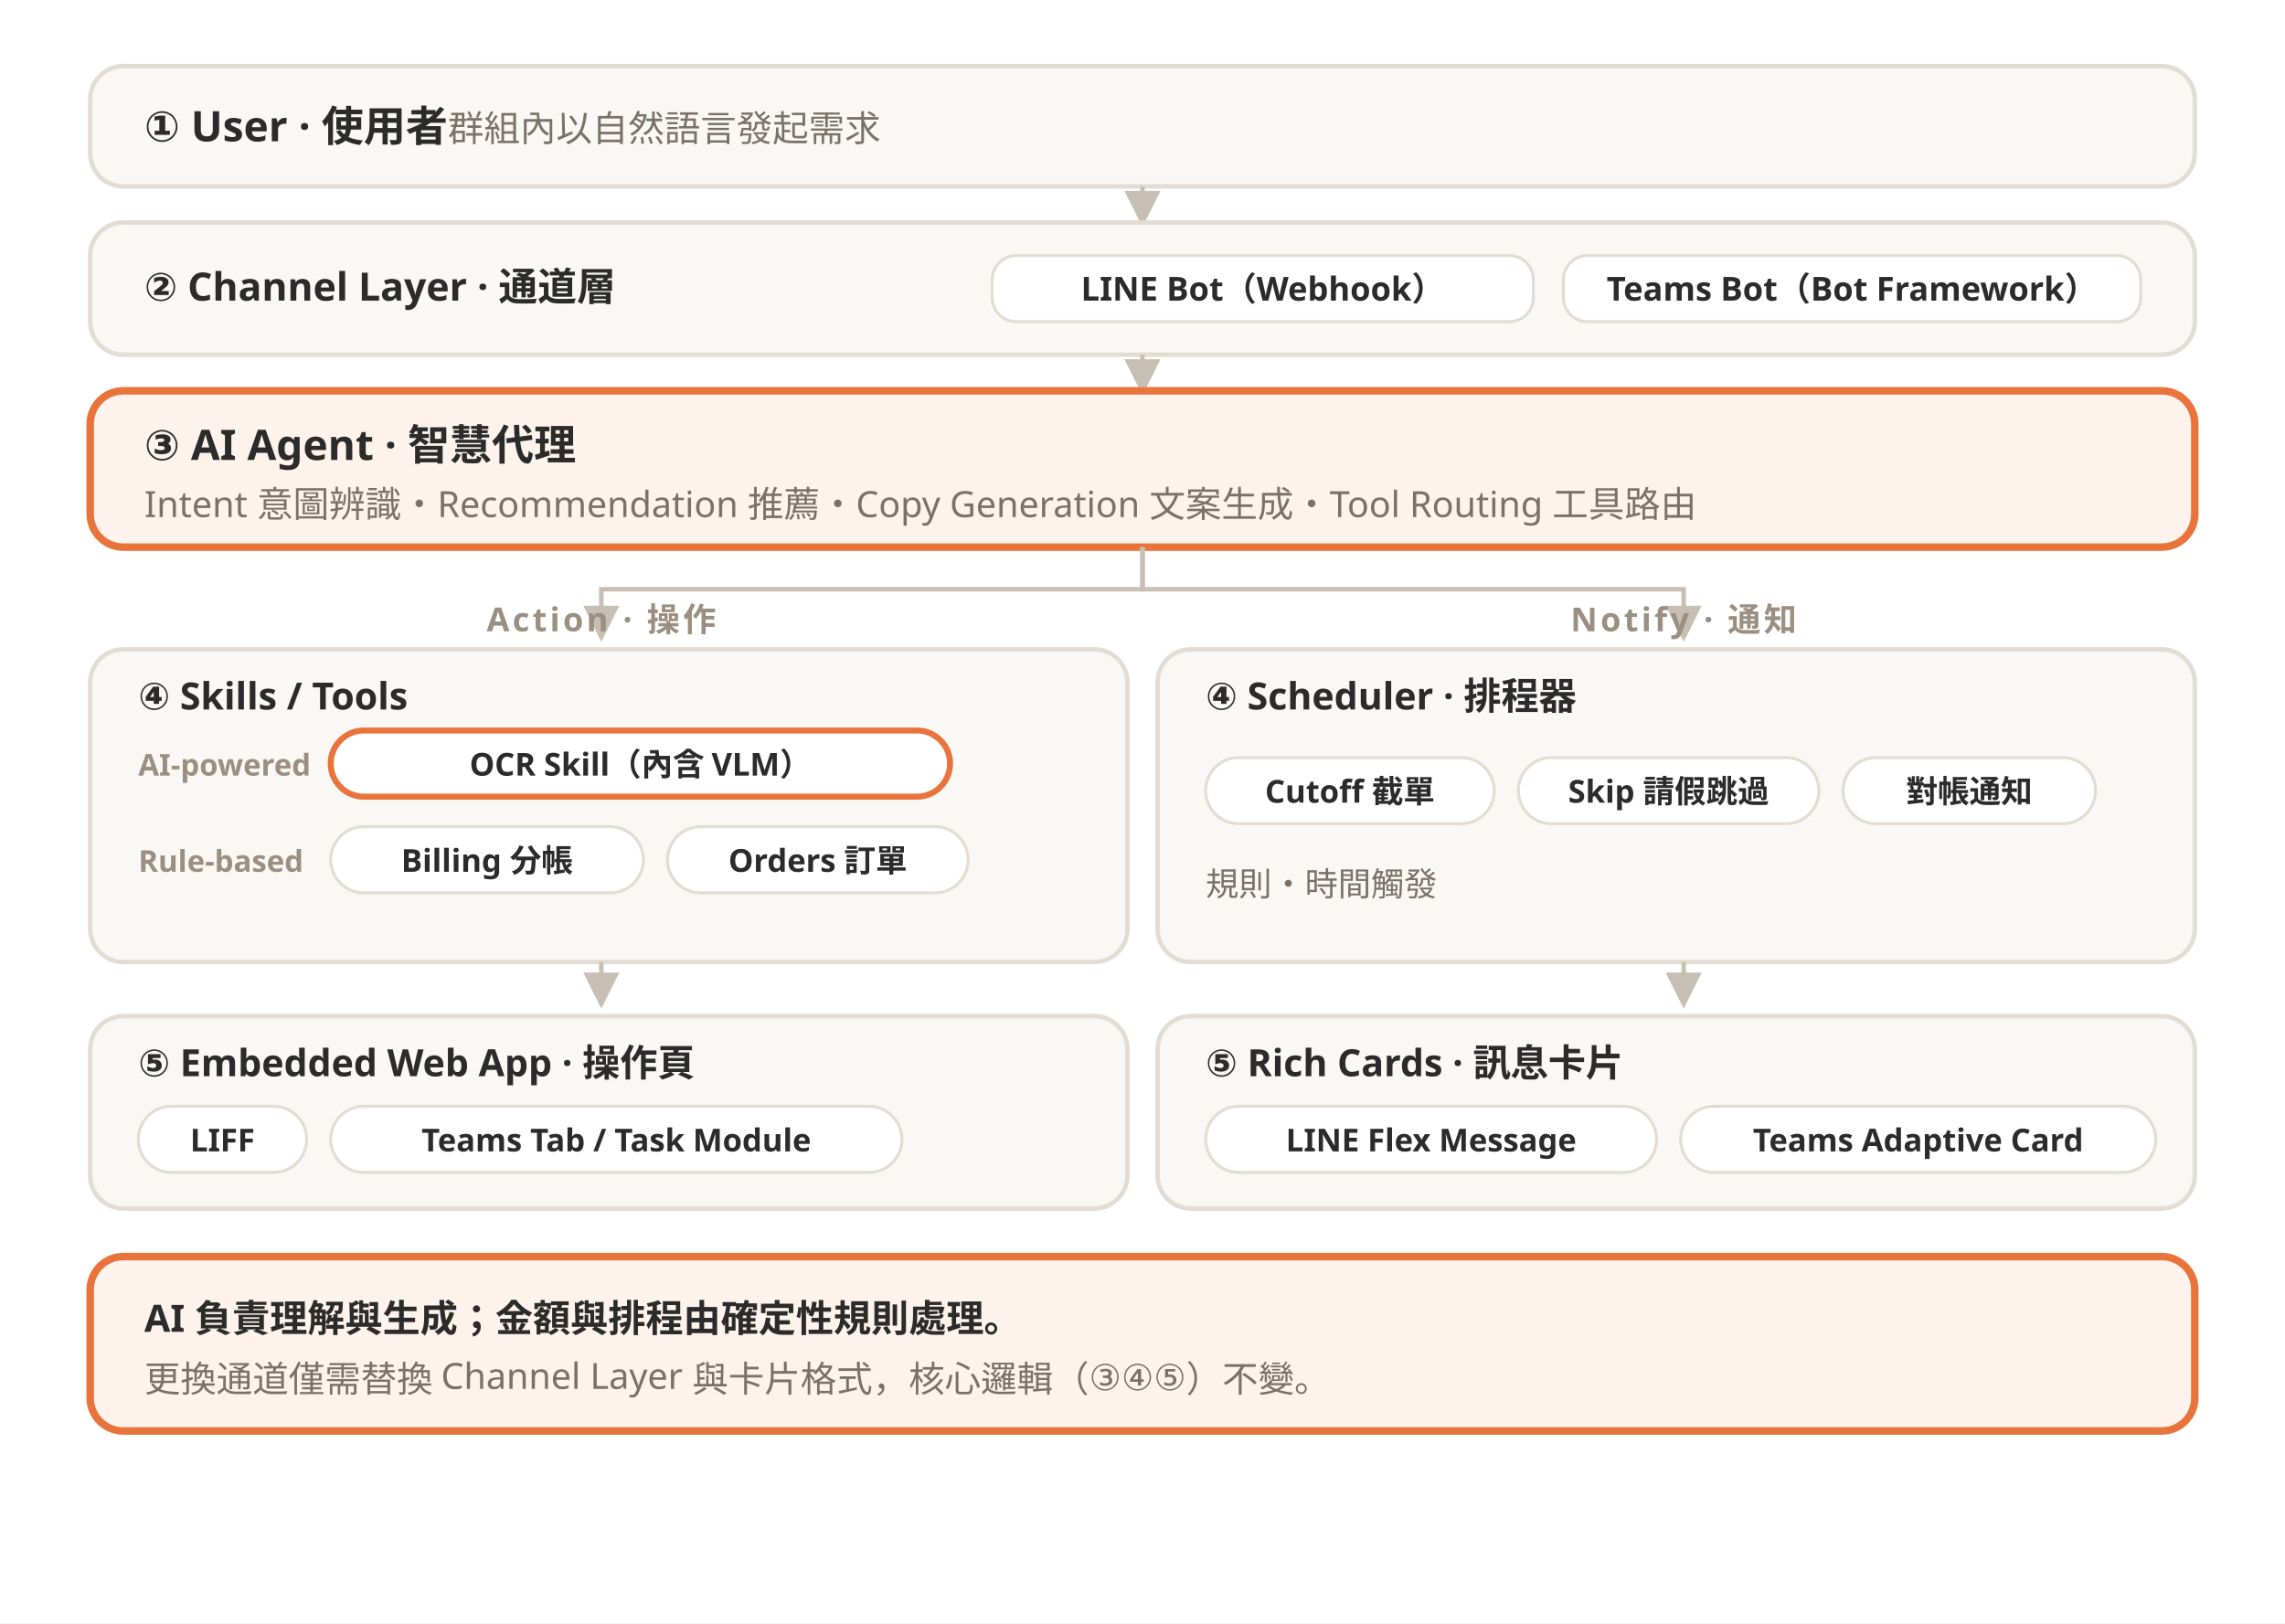
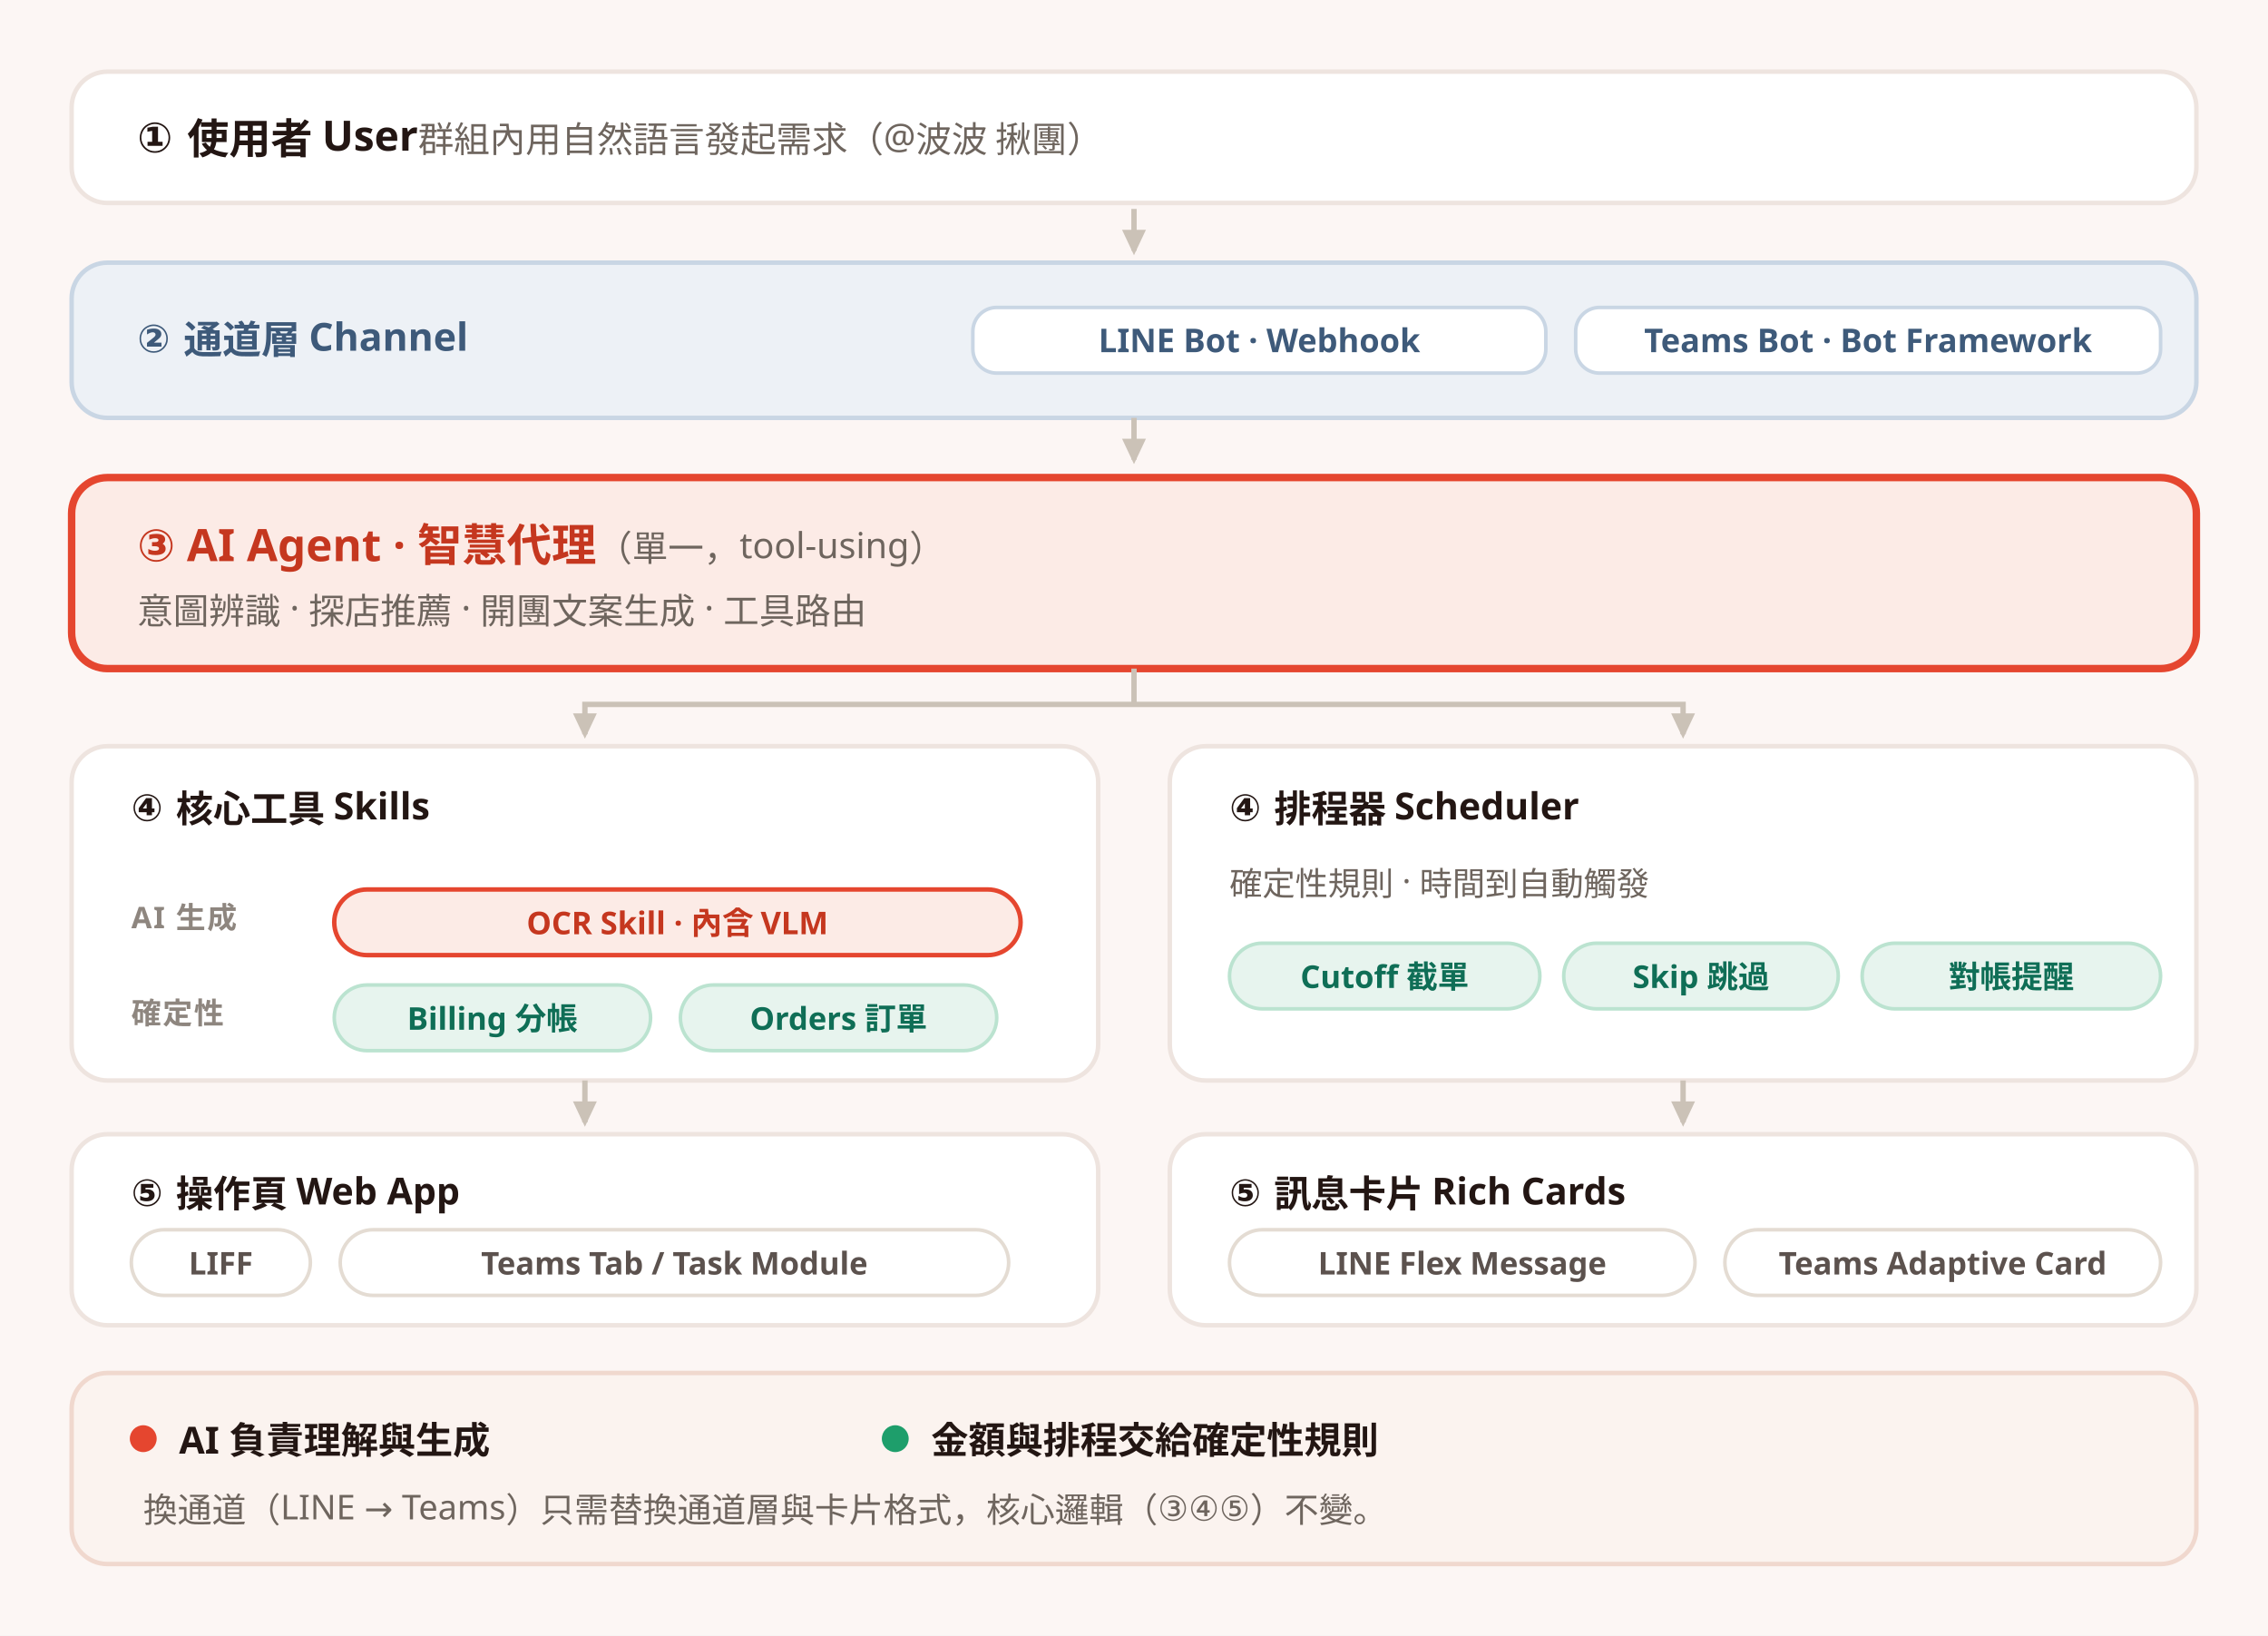
- <svg xmlns="http://www.w3.org/2000/svg" viewBox="0 0 760 540" role="img" aria-labelledby="t d" font-family="'PingFang TC','Noto Sans TC',ui-sans-serif,system-ui,sans-serif">
-   <rect x="0" y="0" width="760" height="540" fill="#ffffff" />
+ <svg xmlns="http://www.w3.org/2000/svg" viewBox="0 0 760 548" role="img" aria-labelledby="t d" font-family="'PingFang TC','Noto Sans TC',ui-sans-serif,system-ui,sans-serif">
+   <rect x="0" y="0" width="760" height="548" fill="#FCF6F4" />
  <style>
-   .band{fill:#faf8f5;stroke:#e2ddd4;stroke-width:1.5;}
-   .accent{fill:#fdf3ec;stroke:#e8743b;stroke-width:2.5;}
-   .lbl{fill:#2b2b2b;font-weight:700;}
-   .sub{fill:#7a7268;}
-   .chip{fill:#ffffff;stroke:#e2ddd4;}
-   .chipai{fill:#ffffff;stroke:#e8743b;stroke-width:2;}
-   .ctxt{fill:#2b2b2b;font-weight:600;}
-   .flow{stroke:#c7bfb3;stroke-width:1.5;fill:none;}
-   .colh{fill:#9a8f80;font-weight:700;letter-spacing:1px;}
-   .tag{fill:#9a8f80;font-weight:700;}
+   .band{fill:#FFFFFF;stroke:#EEE4DF;stroke-width:1.5;}
+   .b-ch{fill:#EDF1F6;stroke:#C9D6E4;stroke-width:1.5;}
+   .b-ai{fill:#FCEBE6;stroke:#E5462F;stroke-width:2.5;}
+   .b-key{fill:#FBF3EF;stroke:#F0D8CE;stroke-width:1.5;}
+   .lbl{fill:#231613;font-weight:700;}
+   .sub{fill:#6E655E;font-weight:400;}
+   .tag{fill:#8E867F;font-weight:700;letter-spacing:.5px;}
+   .lch{fill:#3E5A7A;font-weight:700;}
+   .lai{fill:#C5371F;font-weight:700;}
+   .chip{fill:#FFFFFF;stroke:#E4DCD3;stroke-width:1.2;}
+   .ct{fill:#5C524E;font-weight:600;}
+   .chip-ai{fill:#FCEBE6;stroke:#E5462F;stroke-width:1.5;}
+   .ct-ai{fill:#C5371F;font-weight:700;}
+   .chip-tl{fill:#E7F4EE;stroke:#BBE3D0;stroke-width:1.2;}
+   .ct-tl{fill:#0F6E56;font-weight:600;}
+   .chip-ch{fill:#FFFFFF;stroke:#C9D6E4;stroke-width:1.2;}
+   .ct-ch{fill:#3E5A7A;font-weight:600;}
+   .flow{stroke:#CBC2B7;stroke-width:1.8;fill:none;}
</style>
-   <rect x="30" y="22" width="700" height="40" rx="11" class="band" />
-   <text x="48" y="47" class="lbl" font-size="14">① User · 使用者<tspan class="sub" font-weight="400" font-size="12">　群組內以自然語言發起需求</tspan>
-   </text>
-   <path d="M380 62 L380 74" class="flow" marker-end="url(#ar)" />
-   <rect x="30" y="74" width="700" height="44" rx="11" class="band" />
-   <text x="48" y="100" class="lbl" font-size="13">② Channel Layer · 通道層</text>
-   <rect x="330" y="85" width="180" height="22" rx="8" class="chip" />
-   <text x="420" y="100" text-anchor="middle" class="ctxt" font-size="11">LINE Bot（Webhook）</text>
-   <rect x="520" y="85" width="192" height="22" rx="8" class="chip" />
-   <text x="616" y="100" text-anchor="middle" class="ctxt" font-size="11">Teams Bot（Bot Framework）</text>
-   <path d="M380 118 L380 130" class="flow" marker-end="url(#ar)" />
-   <rect x="30" y="130" width="700" height="52" rx="11" class="accent" />
-   <text x="48" y="153" class="lbl" font-size="14">③ AI Agent · 智慧代理</text>
-   <text x="48" y="172" class="sub" font-size="12">Intent 意圖辨識・Recommendation 推薦・Copy Generation 文案生成・Tool Routing 工具路由</text>
-   <path d="M380 182 L380 196 L200 196 L200 212" class="flow" marker-end="url(#ar)" />
-   <path d="M380 182 L380 196 L560 196 L560 212" class="flow" marker-end="url(#ar)" />
-   <text x="200" y="210" text-anchor="middle" class="colh" font-size="11">Action · 操作</text>
-   <text x="560" y="210" text-anchor="middle" class="colh" font-size="11">Notify · 通知</text>
-   <rect x="30" y="216" width="345" height="104" rx="11" class="band" />
-   <text x="46" y="236" class="lbl" font-size="12.5">④ Skills / Tools</text>
-   <text x="46" y="258" class="tag" font-size="10">AI-powered</text>
-   <rect x="110" y="243" width="206" height="22" rx="11" class="chipai" />
-   <text x="213" y="258" text-anchor="middle" class="ctxt" font-size="10.5">OCR Skill（內含 VLM）</text>
-   <text x="46" y="290" class="tag" font-size="10">Rule-based</text>
-   <rect x="110" y="275" width="104" height="22" rx="11" class="chip" />
-   <text x="162" y="290" text-anchor="middle" class="ctxt" font-size="10.5">Billing 分帳</text>
-   <rect x="222" y="275" width="100" height="22" rx="11" class="chip" />
-   <text x="272" y="290" text-anchor="middle" class="ctxt" font-size="10.5">Orders 訂單</text>
-   <rect x="385" y="216" width="345" height="104" rx="11" class="band" />
-   <text x="401" y="236" class="lbl" font-size="12.5">④ Scheduler · 排程器</text>
-   <g font-size="10.5" font-weight="600">
-     <rect x="401" y="252" width="96" height="22" rx="11" class="chip" />
-     <text x="449" y="267" text-anchor="middle" class="ctxt">Cutoff 截單</text>
-     <rect x="505" y="252" width="100" height="22" rx="11" class="chip" />
-     <text x="555" y="267" text-anchor="middle" class="ctxt">Skip 請假跳過</text>
-     <rect x="613" y="252" width="84" height="22" rx="11" class="chip" />
-     <text x="655" y="267" text-anchor="middle" class="ctxt">對帳通知</text>
-   </g>
-   <text x="401" y="298" class="sub" font-size="11">規則・時間觸發</text>
-   <path d="M200 320 L200 334" class="flow" marker-end="url(#ar)" />
-   <path d="M560 320 L560 334" class="flow" marker-end="url(#ar)" />
-   <rect x="30" y="338" width="345" height="64" rx="11" class="band" />
-   <text x="46" y="358" class="lbl" font-size="12.5">⑤ Embedded Web App · 操作頁</text>
-   <g font-size="10.5" font-weight="600">
-     <rect x="46" y="368" width="56" height="22" rx="11" class="chip" />
-     <text x="74" y="383" text-anchor="middle" class="ctxt">LIFF</text>
-     <rect x="110" y="368" width="190" height="22" rx="11" class="chip" />
-     <text x="205" y="383" text-anchor="middle" class="ctxt">Teams Tab / Task Module</text>
-   </g>
-   <rect x="385" y="338" width="345" height="64" rx="11" class="band" />
-   <text x="401" y="358" class="lbl" font-size="12.5">⑤ Rich Cards · 訊息卡片</text>
-   <g font-size="10.5" font-weight="600">
-     <rect x="401" y="368" width="150" height="22" rx="11" class="chip" />
-     <text x="476" y="383" text-anchor="middle" class="ctxt">LINE Flex Message</text>
-     <rect x="559" y="368" width="158" height="22" rx="11" class="chip" />
-     <text x="638" y="383" text-anchor="middle" class="ctxt">Teams Adaptive Card</text>
-   </g>
-   <rect x="30" y="418" width="700" height="58" rx="11" class="accent" />
-   <text x="48" y="443" class="lbl" font-size="12.5">AI 負責理解與生成；金額與排程由確定性規則處理。</text>
-   <text x="48" y="463" class="sub" font-size="12">更換通道僅需替換 Channel Layer 與卡片格式，核心邏輯（③④⑤）不變。</text>
  <defs>
-     <marker id="ar" markerWidth="9" markerHeight="9" refX="7" refY="4" orient="auto">
-       <path d="M0 0 L8 4 L0 8 z" fill="#c7bfb3" />
+     <marker id="ar" markerWidth="10" markerHeight="10" refX="7.5" refY="5" orient="auto" markerUnits="userSpaceOnUse">
+       <path d="M0.5 1 L9 5 L0.5 9 Z" fill="#CBC2B7" />
    </marker>
  </defs>
+   <rect x="24" y="24" width="712" height="44" rx="12" class="band" />
+   <text x="46" y="51" class="lbl" font-size="14">① 使用者 User<tspan class="sub" font-weight="400" font-size="12">　群組內用自然語言發起需求（@波波 揪團）</tspan>
+   </text>
+   <path d="M380 70 L380 84" class="flow" marker-end="url(#ar)" />
+   <rect x="24" y="88" width="712" height="52" rx="12" class="b-ch" />
+   <text x="46" y="118" class="lch" font-size="13">② 通道層 Channel</text>
+   <rect x="326" y="103" width="192" height="22" rx="8" class="chip-ch" />
+   <text x="422" y="118" text-anchor="middle" class="ct-ch" font-size="11">LINE Bot · Webhook</text>
+   <rect x="528" y="103" width="196" height="22" rx="8" class="chip-ch" />
+   <text x="626" y="118" text-anchor="middle" class="ct-ch" font-size="11">Teams Bot · Bot Framework</text>
+   <path d="M380 140 L380 154" class="flow" marker-end="url(#ar)" />
+   <rect x="24" y="160" width="712" height="64" rx="12" class="b-ai" />
+   <text x="46" y="188" class="lai" font-size="15">③ AI Agent · 智慧代理<tspan class="sub" font-weight="400" font-size="12">（單一，tool-using）</tspan>
+   </text>
+   <text x="46" y="209" class="sub" font-size="12">意圖辨識 · 探店推薦 · 開團文案生成 · 工具路由</text>
+   <path d="M380 224 L380 236" class="flow" />
+   <path d="M380 236 L196 236 L196 246" class="flow" marker-end="url(#ar)" />
+   <path d="M380 236 L564 236 L564 246" class="flow" marker-end="url(#ar)" />
+   <rect x="24" y="250" width="344" height="112" rx="12" class="band" />
+   <text x="44" y="275" class="lbl" font-size="12.5">④ 核心工具 Skills</text>
+   <text x="44" y="311" class="tag" font-size="10">AI 生成</text>
+   <rect x="112" y="298" width="230" height="22" rx="11" class="chip-ai" />
+   <text x="227" y="313" text-anchor="middle" class="ct-ai" font-size="10.5">OCR Skill · 內含 VLM</text>
+   <text x="44" y="343" class="tag" font-size="10">確定性</text>
+   <rect x="112" y="330" width="106" height="22" rx="11" class="chip-tl" />
+   <text x="165" y="345" text-anchor="middle" class="ct-tl" font-size="10.5">Billing 分帳</text>
+   <rect x="228" y="330" width="106" height="22" rx="11" class="chip-tl" />
+   <text x="281" y="345" text-anchor="middle" class="ct-tl" font-size="10.5">Orders 訂單</text>
+   <rect x="392" y="250" width="344" height="112" rx="12" class="band" />
+   <text x="412" y="275" class="lbl" font-size="12.5">④ 排程器 Scheduler</text>
+   <text x="412" y="300" class="sub" font-size="11">確定性規則 · 時間到自動觸發</text>
+   <rect x="412" y="316" width="104" height="22" rx="11" class="chip-tl" />
+   <text x="464" y="331" text-anchor="middle" class="ct-tl" font-size="10.5">Cutoff 截單</text>
+   <rect x="524" y="316" width="92" height="22" rx="11" class="chip-tl" />
+   <text x="570" y="331" text-anchor="middle" class="ct-tl" font-size="10.5">Skip 跳過</text>
+   <rect x="624" y="316" width="100" height="22" rx="11" class="chip-tl" />
+   <text x="674" y="331" text-anchor="middle" class="ct-tl" font-size="10.5">對帳提醒</text>
+   <path d="M196 362 L196 376" class="flow" marker-end="url(#ar)" />
+   <path d="M564 362 L564 376" class="flow" marker-end="url(#ar)" />
+   <rect x="24" y="380" width="344" height="64" rx="12" class="band" />
+   <text x="44" y="404" class="lbl" font-size="12.5">⑤ 操作頁 Web App</text>
+   <rect x="44" y="412" width="60" height="22" rx="11" class="chip" />
+   <text x="74" y="427" text-anchor="middle" class="ct" font-size="10.5">LIFF</text>
+   <rect x="114" y="412" width="224" height="22" rx="11" class="chip" />
+   <text x="226" y="427" text-anchor="middle" class="ct" font-size="10.5">Teams Tab / Task Module</text>
+   <rect x="392" y="380" width="344" height="64" rx="12" class="band" />
+   <text x="412" y="404" class="lbl" font-size="12.5">⑤ 訊息卡片 Rich Cards</text>
+   <rect x="412" y="412" width="156" height="22" rx="11" class="chip" />
+   <text x="490" y="427" text-anchor="middle" class="ct" font-size="10.5">LINE Flex Message</text>
+   <rect x="578" y="412" width="146" height="22" rx="11" class="chip" />
+   <text x="651" y="427" text-anchor="middle" class="ct" font-size="10.5">Teams Adaptive Card</text>
+   <rect x="24" y="460" width="712" height="64" rx="12" class="b-key" />
+   <circle cx="48" cy="482" r="4.5" fill="#E5462F" />
+   <text x="60" y="487" class="lbl" font-size="12.5">AI 負責理解與生成</text>
+   <circle cx="300" cy="482" r="4.5" fill="#1E9E6B" />
+   <text x="312" y="487" class="lbl" font-size="12.5">金額與排程交給確定性規則</text>
+   <text x="48" y="510" class="sub" font-size="11.5">換通道（LINE → Teams）只需替換通道層與卡片格式，核心邏輯（③④⑤）不變。</text>
</svg>
